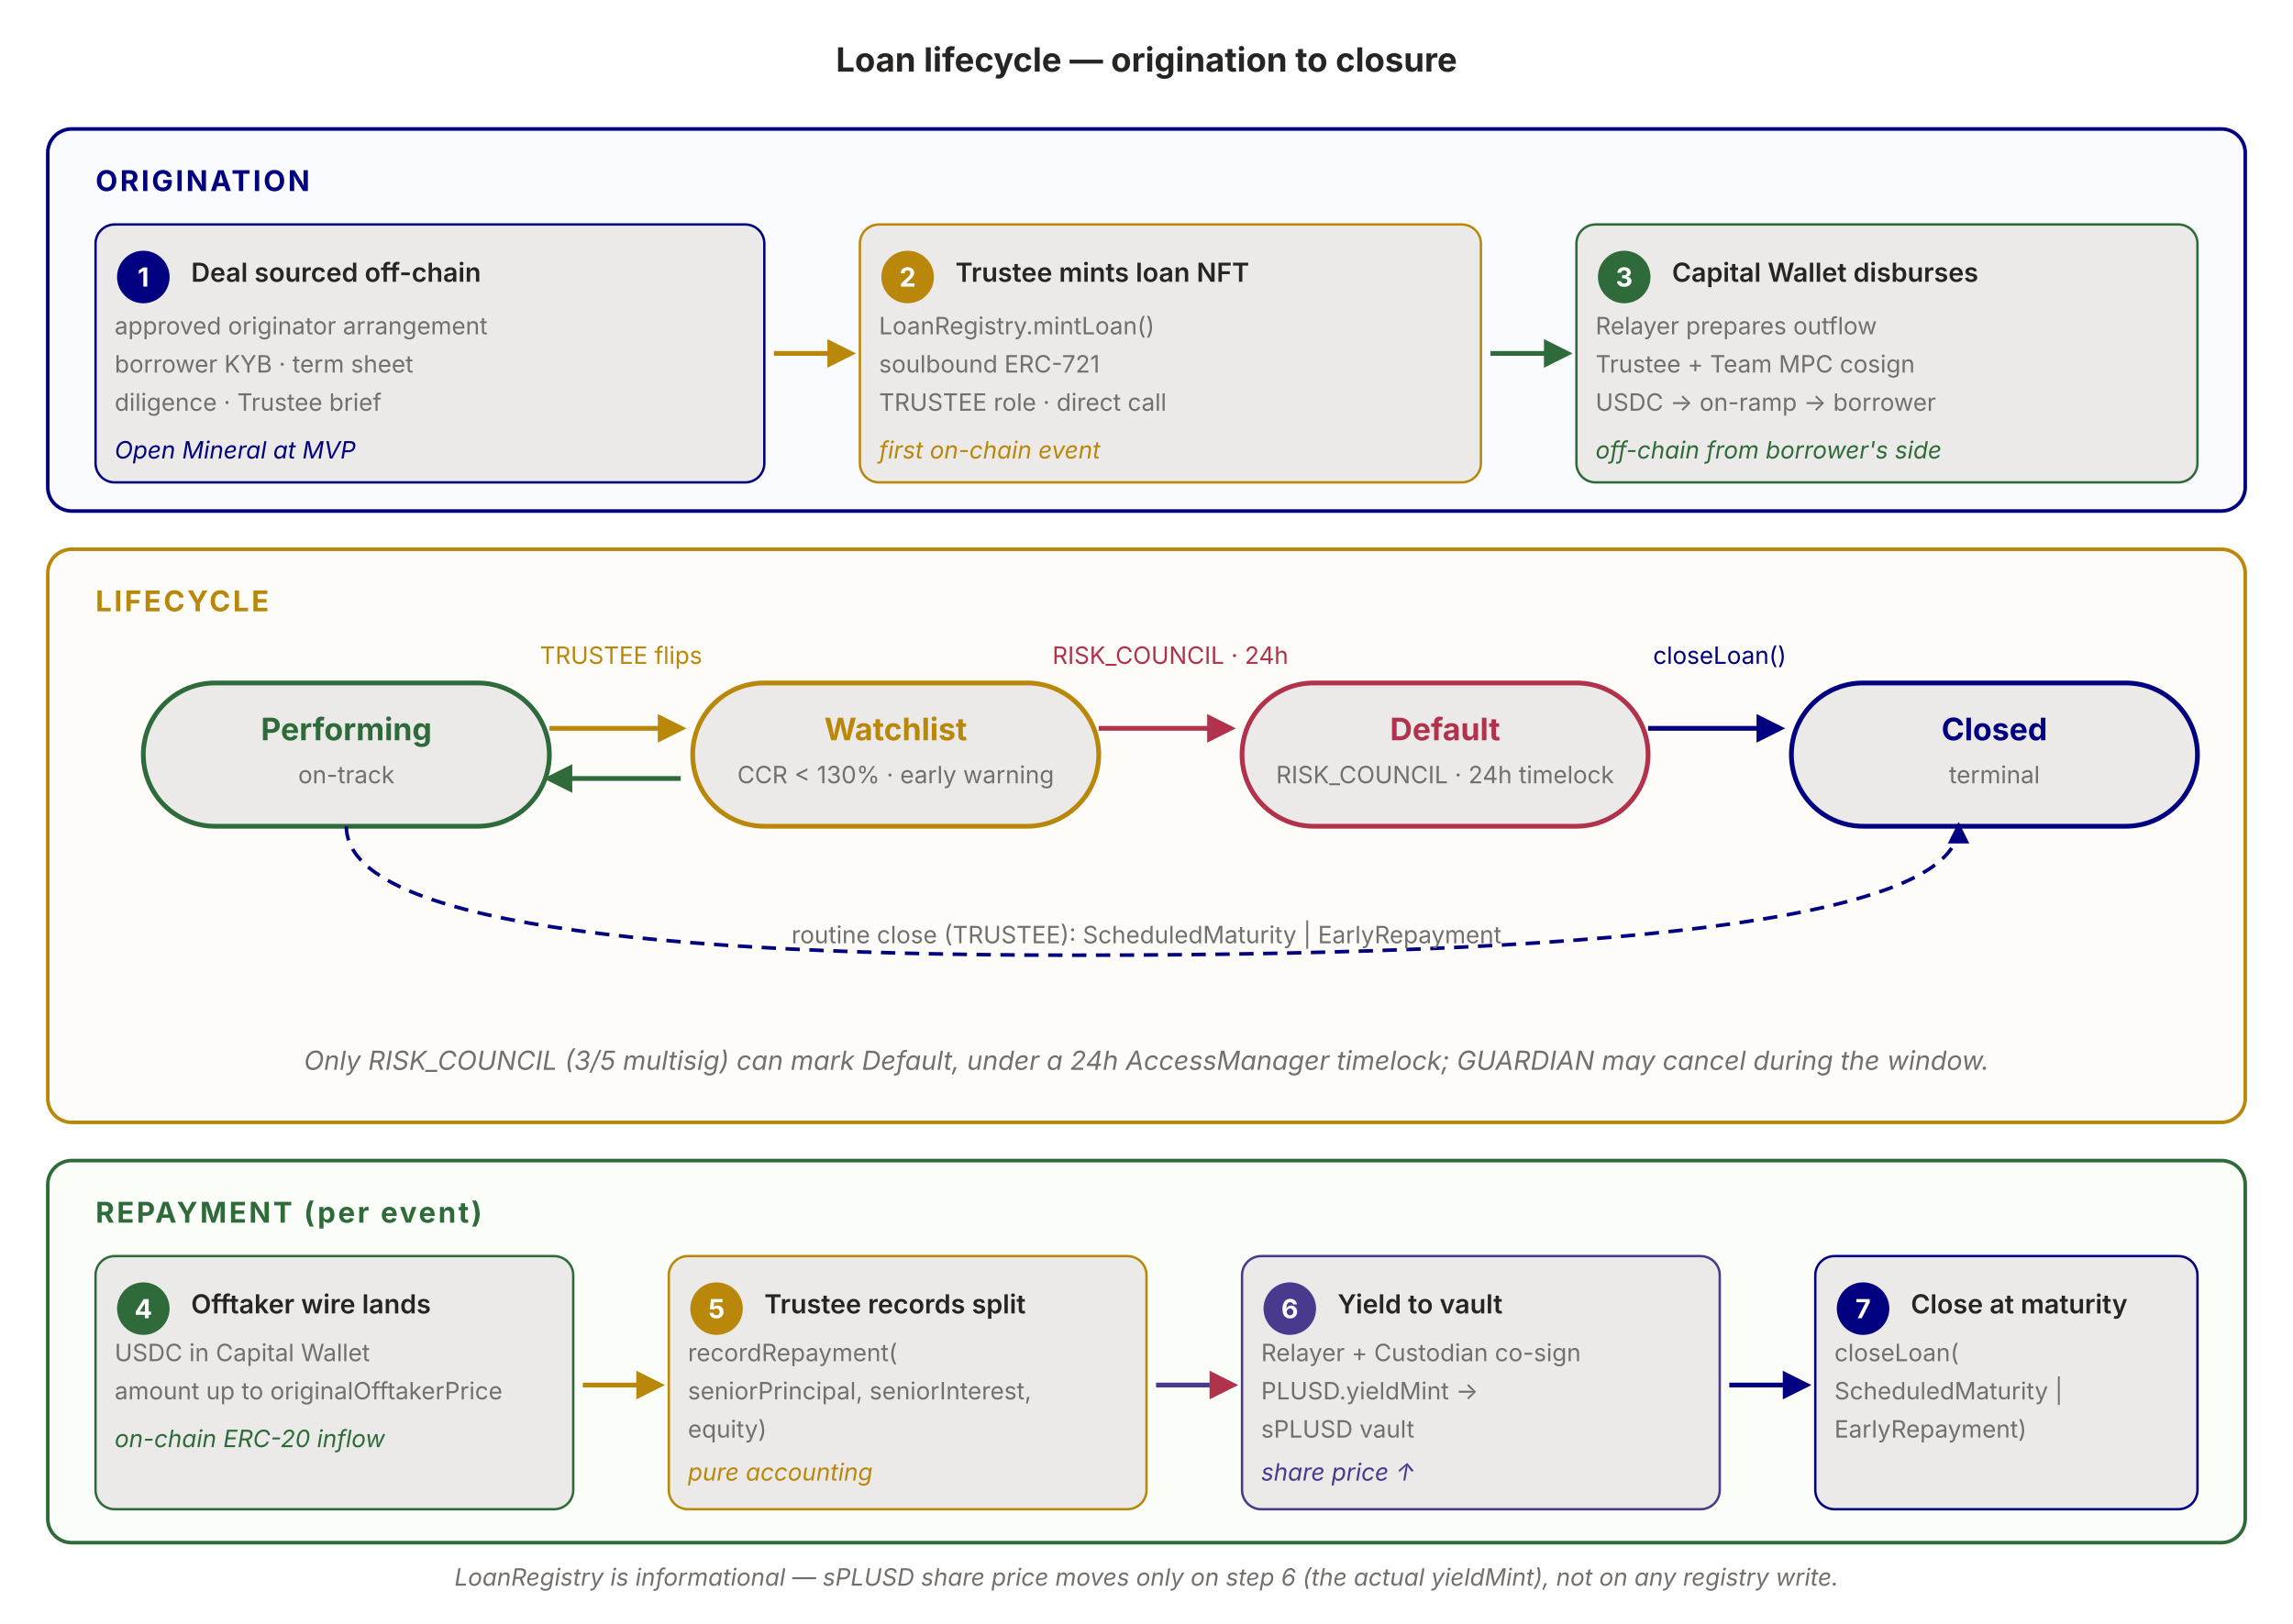
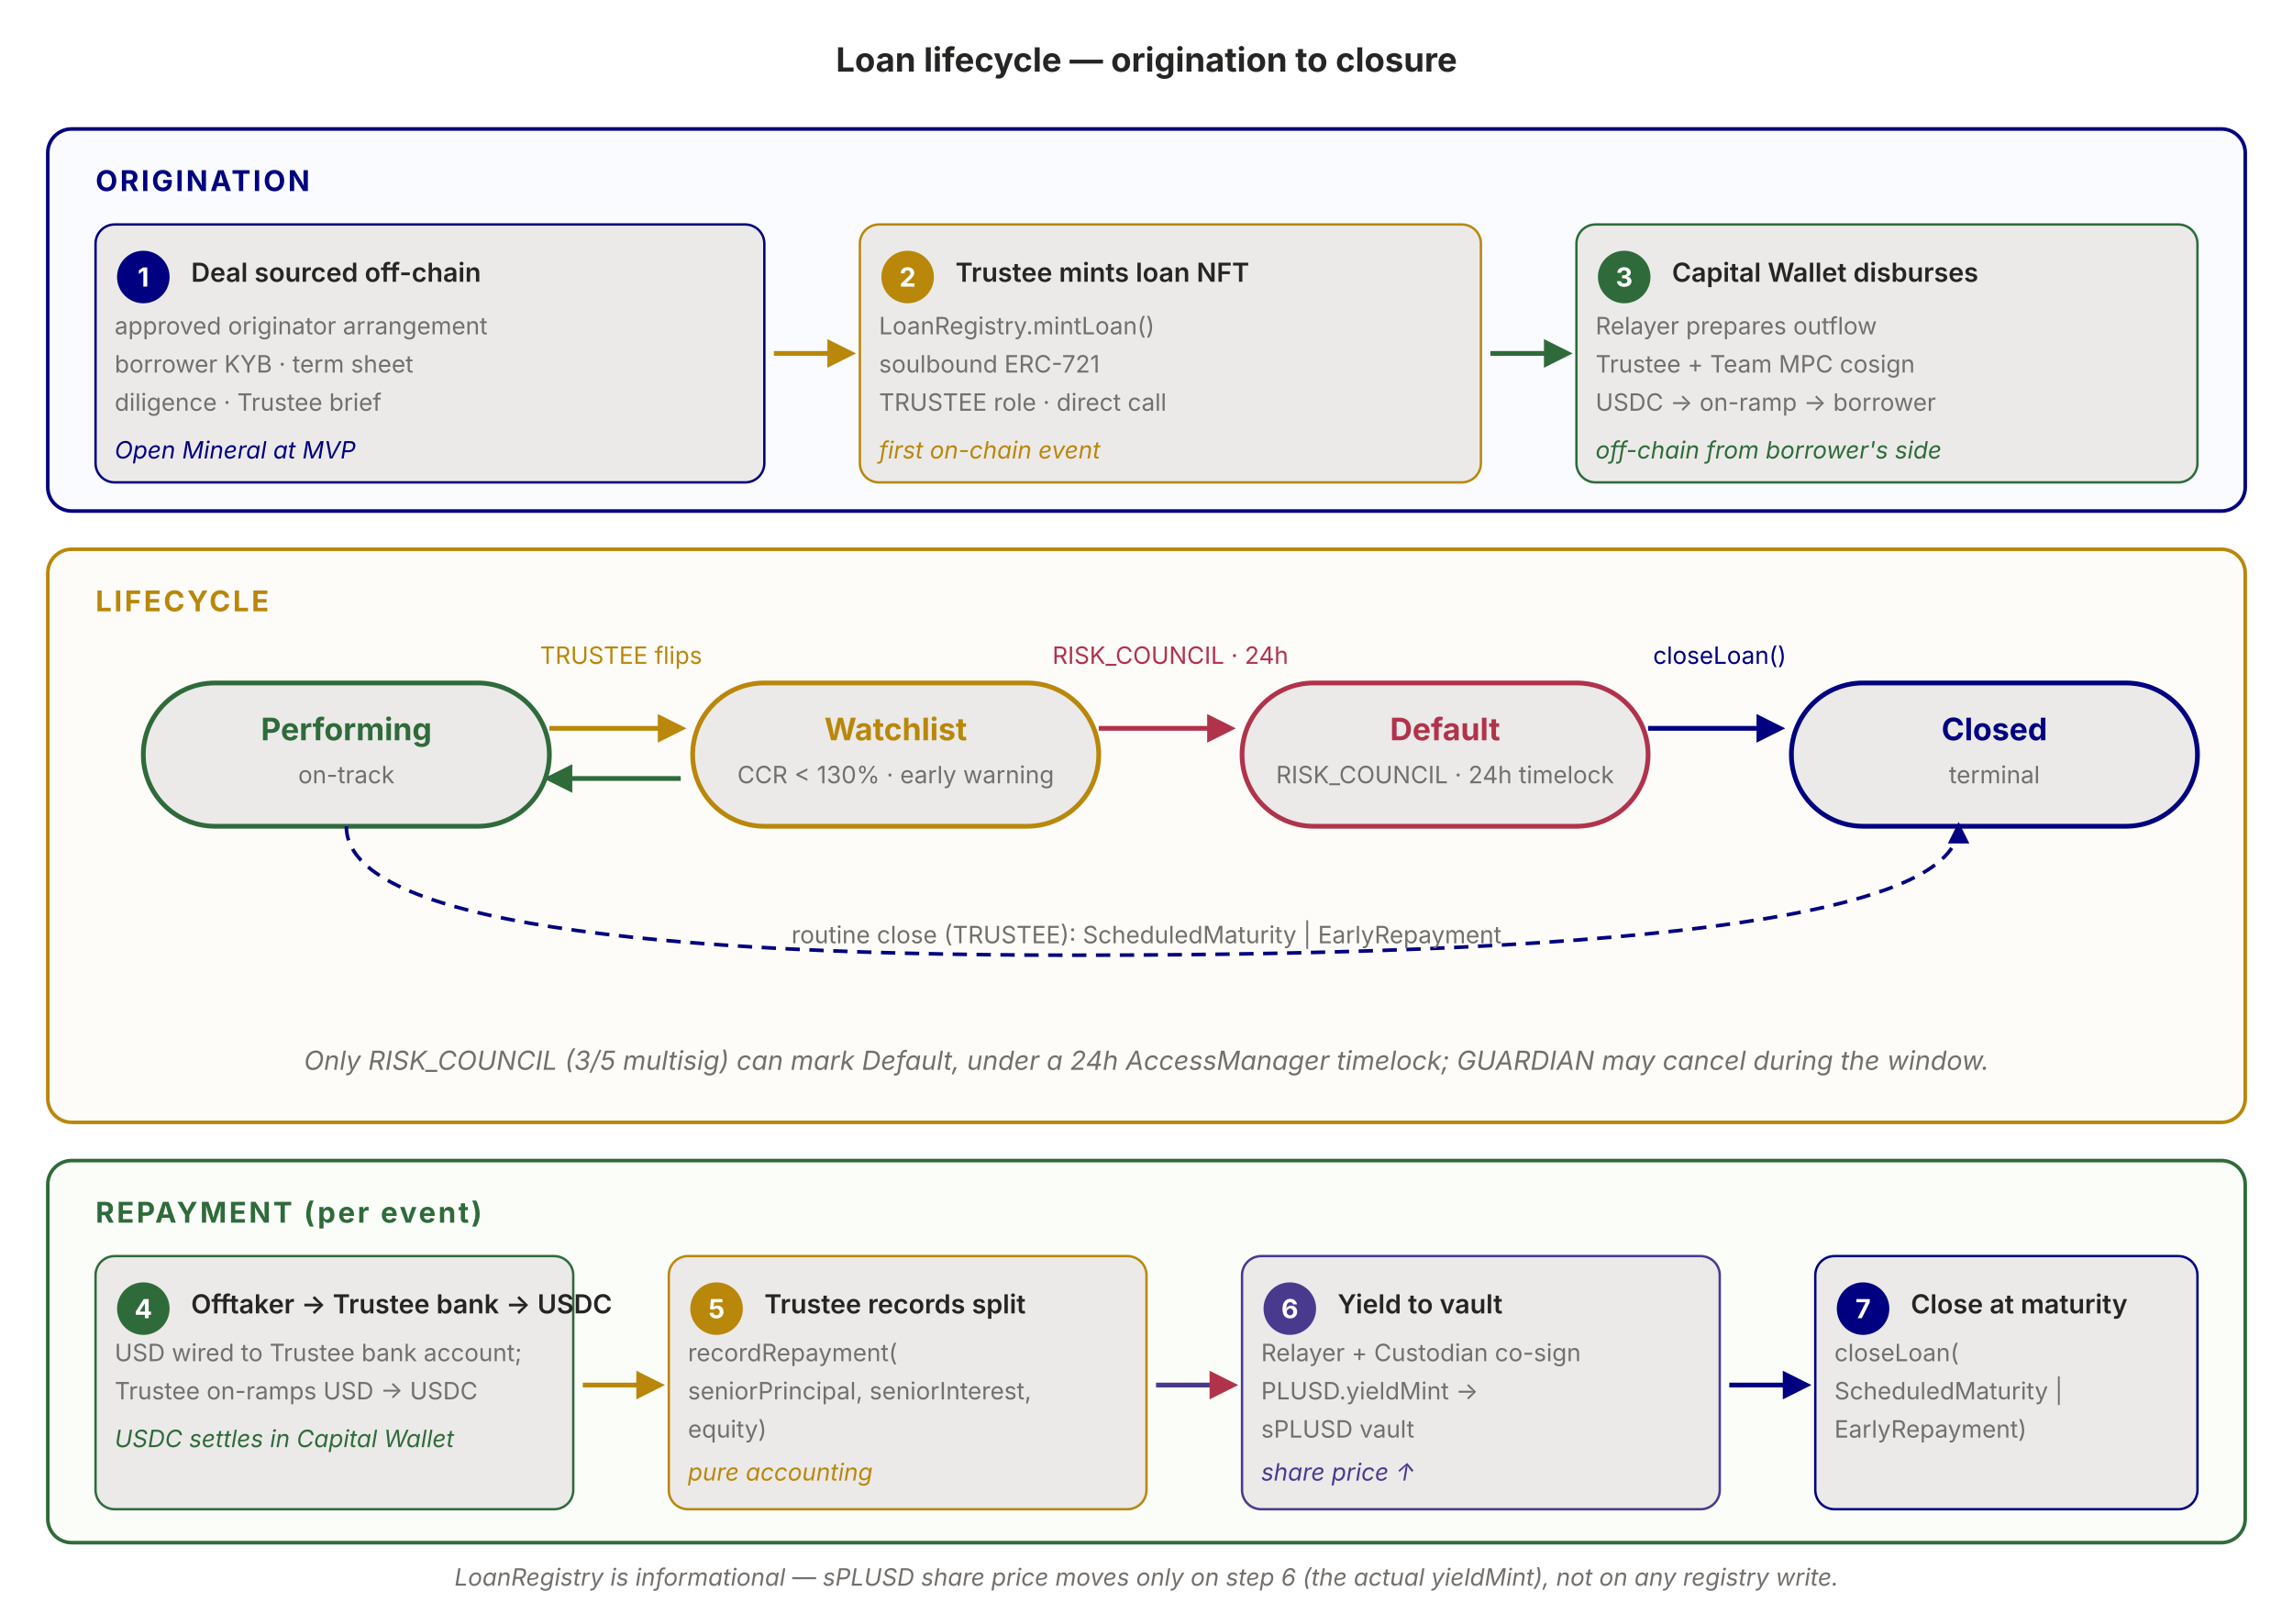
<svg xmlns="http://www.w3.org/2000/svg" width="960" height="680" viewBox="0 0 960 680" font-family="Graphik LC, Inter, ui-sans-serif, system-ui, sans-serif">
  <rect width="960" height="680" fill="#ffffff" />
  <defs>
    <marker id="a-sl-6" viewBox="0 0 10 10" refX="8" refY="5" markerWidth="6" markerHeight="6" orient="auto">
      <path d="M 0 0 L 10 5 L 0 10 z" fill="#000080" />
    </marker>
    <marker id="a-amb-6" viewBox="0 0 10 10" refX="8" refY="5" markerWidth="6" markerHeight="6" orient="auto">
      <path d="M 0 0 L 10 5 L 0 10 z" fill="#b9870a" />
    </marker>
    <marker id="a-sage-6" viewBox="0 0 10 10" refX="8" refY="5" markerWidth="6" markerHeight="6" orient="auto">
      <path d="M 0 0 L 10 5 L 0 10 z" fill="#2f6b3a" />
    </marker>
    <marker id="a-rose-6" viewBox="0 0 10 10" refX="8" refY="5" markerWidth="6" markerHeight="6" orient="auto">
      <path d="M 0 0 L 10 5 L 0 10 z" fill="#b1334b" />
    </marker>
  </defs>
  <text text-anchor="middle" x="480" y="30" fill="#262524" font-size="14" font-weight="700">Loan lifecycle — origination to closure</text>
  <rect x="20" y="54" width="920" height="160" rx="10" fill="rgba(122,162,247,0.04)" stroke="#000080" stroke-width="1.5" />
  <text x="40" y="80" fill="#000080" font-size="12" font-weight="700" letter-spacing="1">ORIGINATION</text>
  <rect x="40" y="94" width="280" height="108" rx="8" fill="#ebeae9" stroke="#000080" stroke-width="1" />
  <circle cx="60" cy="116" r="11" fill="#000080" />
  <text text-anchor="middle" x="60" y="120" fill="#ffffff" font-size="11" font-weight="700">1</text>
  <text x="80" y="118" fill="#262524" font-size="11" font-weight="600">Deal sourced off-chain</text>
  <text x="48" y="140" fill="#736f6c" font-size="10">approved originator arrangement</text>
  <text x="48" y="156" fill="#736f6c" font-size="10">borrower KYB · term sheet</text>
  <text x="48" y="172" fill="#736f6c" font-size="10">diligence · Trustee brief</text>
  <text x="48" y="192" fill="#000080" font-size="10" font-style="italic">Open Mineral at MVP</text>
  <line x1="324" y1="148" x2="356" y2="148" stroke="#b9870a" stroke-width="2" marker-end="url(#a-amb-6)" />
  <rect x="360" y="94" width="260" height="108" rx="8" fill="#ebeae9" stroke="#b9870a" stroke-width="1" />
  <circle cx="380" cy="116" r="11" fill="#b9870a" />
  <text text-anchor="middle" x="380" y="120" fill="#ffffff" font-size="11" font-weight="700">2</text>
  <text x="400" y="118" fill="#262524" font-size="11" font-weight="600">Trustee mints loan NFT</text>
  <text x="368" y="140" fill="#736f6c" font-size="10">LoanRegistry.mintLoan()</text>
  <text x="368" y="156" fill="#736f6c" font-size="10">soulbound ERC-721</text>
  <text x="368" y="172" fill="#736f6c" font-size="10">TRUSTEE role · direct call</text>
  <text x="368" y="192" fill="#b9870a" font-size="10" font-style="italic">first on-chain event</text>
  <line x1="624" y1="148" x2="656" y2="148" stroke="#2f6b3a" stroke-width="2" marker-end="url(#a-sage-6)" />
  <rect x="660" y="94" width="260" height="108" rx="8" fill="#ebeae9" stroke="#2f6b3a" stroke-width="1" />
  <circle cx="680" cy="116" r="11" fill="#2f6b3a" />
  <text text-anchor="middle" x="680" y="120" fill="#ffffff" font-size="11" font-weight="700">3</text>
  <text x="700" y="118" fill="#262524" font-size="11" font-weight="600">Capital Wallet disburses</text>
  <text x="668" y="140" fill="#736f6c" font-size="10">Relayer prepares outflow</text>
  <text x="668" y="156" fill="#736f6c" font-size="10">Trustee + Team MPC cosign</text>
  <text x="668" y="172" fill="#736f6c" font-size="10">USDC → on-ramp → borrower</text>
  <text x="668" y="192" fill="#2f6b3a" font-size="10" font-style="italic">off-chain from borrower's side</text>
  <rect x="20" y="230" width="920" height="240" rx="10" fill="rgba(224,175,104,0.04)" stroke="#b9870a" stroke-width="1.5" />
  <text x="40" y="256" fill="#b9870a" font-size="12" font-weight="700" letter-spacing="1">LIFECYCLE</text>
  <rect x="60" y="286" width="170" height="60" rx="30" fill="#ebeae9" stroke="#2f6b3a" stroke-width="2" />
  <text text-anchor="middle" x="145" y="310" fill="#2f6b3a" font-size="13" font-weight="700">Performing</text>
  <text text-anchor="middle" x="145" y="328" fill="#736f6c" font-size="10">on-track</text>
  <rect x="290" y="286" width="170" height="60" rx="30" fill="#ebeae9" stroke="#b9870a" stroke-width="2" />
  <text text-anchor="middle" x="375" y="310" fill="#b9870a" font-size="13" font-weight="700">Watchlist</text>
  <text text-anchor="middle" x="375" y="328" fill="#736f6c" font-size="10">CCR &lt; 130% · early warning</text>
  <rect x="520" y="286" width="170" height="60" rx="30" fill="#ebeae9" stroke="#b1334b" stroke-width="2" />
  <text text-anchor="middle" x="605" y="310" fill="#b1334b" font-size="13" font-weight="700">Default</text>
  <text text-anchor="middle" x="605" y="328" fill="#736f6c" font-size="10">RISK_COUNCIL · 24h timelock</text>
  <rect x="750" y="286" width="170" height="60" rx="30" fill="#ebeae9" stroke="#000080" stroke-width="2" />
  <text text-anchor="middle" x="835" y="310" fill="#000080" font-size="13" font-weight="700">Closed</text>
  <text text-anchor="middle" x="835" y="328" fill="#736f6c" font-size="10">terminal</text>
  <path d="M 230 305 L 285 305" stroke="#b9870a" stroke-width="2" fill="none" marker-end="url(#a-amb-6)" />
  <path d="M 285 326 L 230 326" stroke="#2f6b3a" stroke-width="2" fill="none" marker-end="url(#a-sage-6)" />
  <path d="M 460 305 L 515 305" stroke="#b1334b" stroke-width="2" fill="none" marker-end="url(#a-rose-6)" />
  <path d="M 690 305 L 745 305" stroke="#000080" stroke-width="2" fill="none" marker-end="url(#a-sl-6)" />
  <path d="M 145 346 Q 145 400 450 400 Q 820 400 820 346" stroke="#000080" stroke-width="1.5" stroke-dasharray="6 4" fill="none" marker-end="url(#a-sl-6)" />
  <text text-anchor="middle" x="480" y="395" fill="#736f6c" font-size="10">routine close (TRUSTEE): ScheduledMaturity | EarlyRepayment</text>
  <text text-anchor="middle" x="260" y="278" fill="#b9870a" font-size="10">TRUSTEE flips</text>
  <text text-anchor="middle" x="490" y="278" fill="#b1334b" font-size="10">RISK_COUNCIL · 24h</text>
  <text text-anchor="middle" x="720" y="278" fill="#000080" font-size="10">closeLoan()</text>
  <text text-anchor="middle" x="480" y="448" fill="#736f6c" font-size="11" font-style="italic">Only RISK_COUNCIL (3/5 multisig) can mark Default, under a 24h AccessManager timelock; GUARDIAN may cancel during the window.</text>
  <rect x="20" y="486" width="920" height="160" rx="10" fill="rgba(158,206,106,0.04)" stroke="#2f6b3a" stroke-width="1.5" />
  <text x="40" y="512" fill="#2f6b3a" font-size="12" font-weight="700" letter-spacing="1">REPAYMENT (per event)</text>
  <rect x="40" y="526" width="200" height="106" rx="8" fill="#ebeae9" stroke="#2f6b3a" stroke-width="1" />
  <circle cx="60" cy="548" r="11" fill="#2f6b3a" />
  <text text-anchor="middle" x="60" y="552" fill="#ffffff" font-size="11" font-weight="700">4</text>
-   <text x="80" y="550" fill="#262524" font-size="11" font-weight="600">Offtaker wire lands</text>
-   <text x="48" y="570" fill="#736f6c" font-size="10">USDC in Capital Wallet</text>
-   <text x="48" y="586" fill="#736f6c" font-size="10">amount up to originalOfftakerPrice</text>
-   <text x="48" y="606" fill="#2f6b3a" font-size="10" font-style="italic">on-chain ERC-20 inflow</text>
+   <text x="80" y="550" fill="#262524" font-size="11" font-weight="600">Offtaker → Trustee bank → USDC</text>
+   <text x="48" y="570" fill="#736f6c" font-size="10">USD wired to Trustee bank account;</text>
+   <text x="48" y="586" fill="#736f6c" font-size="10">Trustee on-ramps USD → USDC</text>
+   <text x="48" y="606" fill="#2f6b3a" font-size="10" font-style="italic">USDC settles in Capital Wallet</text>
  <line x1="244" y1="580" x2="276" y2="580" stroke="#b9870a" stroke-width="2" marker-end="url(#a-amb-6)" />
  <rect x="280" y="526" width="200" height="106" rx="8" fill="#ebeae9" stroke="#b9870a" stroke-width="1" />
  <circle cx="300" cy="548" r="11" fill="#b9870a" />
  <text text-anchor="middle" x="300" y="552" fill="#ffffff" font-size="11" font-weight="700">5</text>
  <text x="320" y="550" fill="#262524" font-size="11" font-weight="600">Trustee records split</text>
  <text x="288" y="570" fill="#736f6c" font-size="10">recordRepayment(</text>
  <text x="288" y="586" fill="#736f6c" font-size="10">seniorPrincipal, seniorInterest,</text>
  <text x="288" y="602" fill="#736f6c" font-size="10">equity)</text>
  <text x="288" y="620" fill="#b9870a" font-size="10" font-style="italic">pure accounting</text>
  <line x1="484" y1="580" x2="516" y2="580" stroke="#4a3a8e" stroke-width="2" marker-end="url(#a-rose-6)" />
  <rect x="520" y="526" width="200" height="106" rx="8" fill="#ebeae9" stroke="#4a3a8e" stroke-width="1" />
  <circle cx="540" cy="548" r="11" fill="#4a3a8e" />
  <text text-anchor="middle" x="540" y="552" fill="#ffffff" font-size="11" font-weight="700">6</text>
  <text x="560" y="550" fill="#262524" font-size="11" font-weight="600">Yield to vault</text>
  <text x="528" y="570" fill="#736f6c" font-size="10">Relayer + Custodian co-sign</text>
  <text x="528" y="586" fill="#736f6c" font-size="10">PLUSD.yieldMint →</text>
  <text x="528" y="602" fill="#736f6c" font-size="10">sPLUSD vault</text>
  <text x="528" y="620" fill="#4a3a8e" font-size="10" font-style="italic">share price ↑</text>
  <line x1="724" y1="580" x2="756" y2="580" stroke="#000080" stroke-width="2" marker-end="url(#a-sl-6)" />
  <rect x="760" y="526" width="160" height="106" rx="8" fill="#ebeae9" stroke="#000080" stroke-width="1" />
  <circle cx="780" cy="548" r="11" fill="#000080" />
  <text text-anchor="middle" x="780" y="552" fill="#ffffff" font-size="11" font-weight="700">7</text>
  <text x="800" y="550" fill="#262524" font-size="11" font-weight="600">Close at maturity</text>
  <text x="768" y="570" fill="#736f6c" font-size="10">closeLoan(</text>
  <text x="768" y="586" fill="#736f6c" font-size="10">ScheduledMaturity |</text>
  <text x="768" y="602" fill="#736f6c" font-size="10">EarlyRepayment)</text>
  <text text-anchor="middle" x="480" y="664" fill="#736f6c" font-size="10" font-style="italic">LoanRegistry is informational — sPLUSD share price moves only on step 6 (the actual yieldMint), not on any registry write.</text>
</svg>
